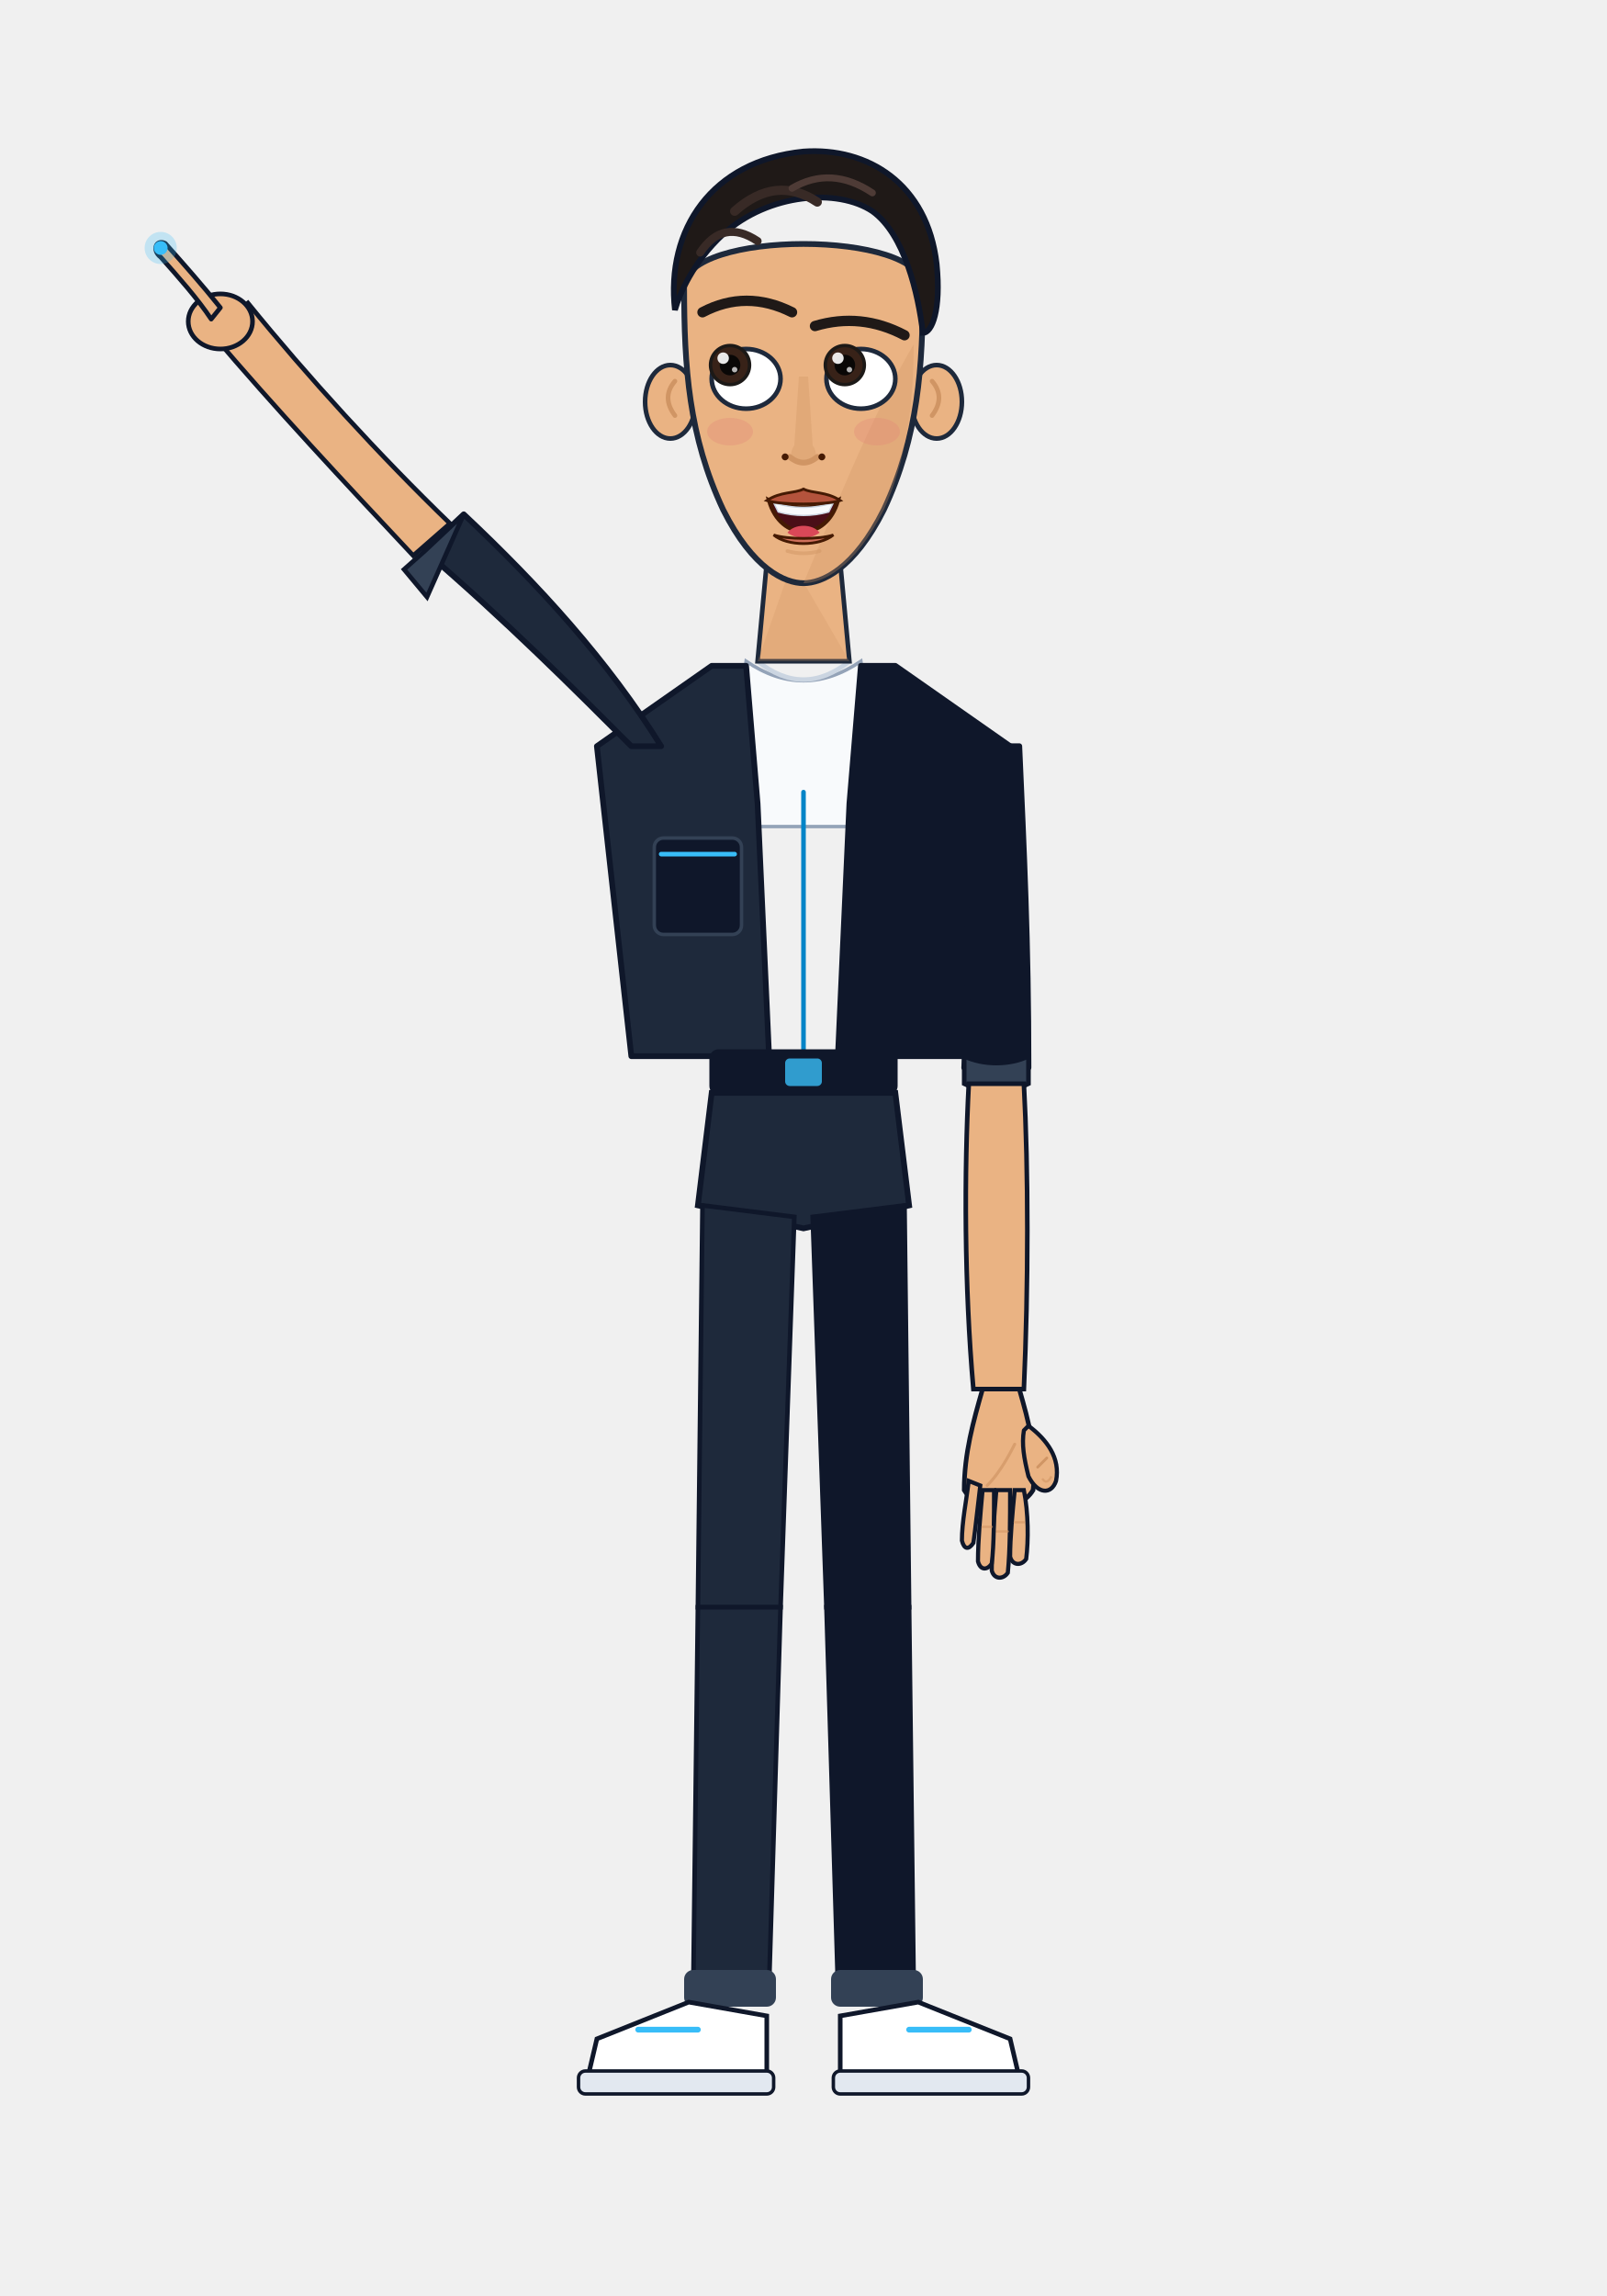
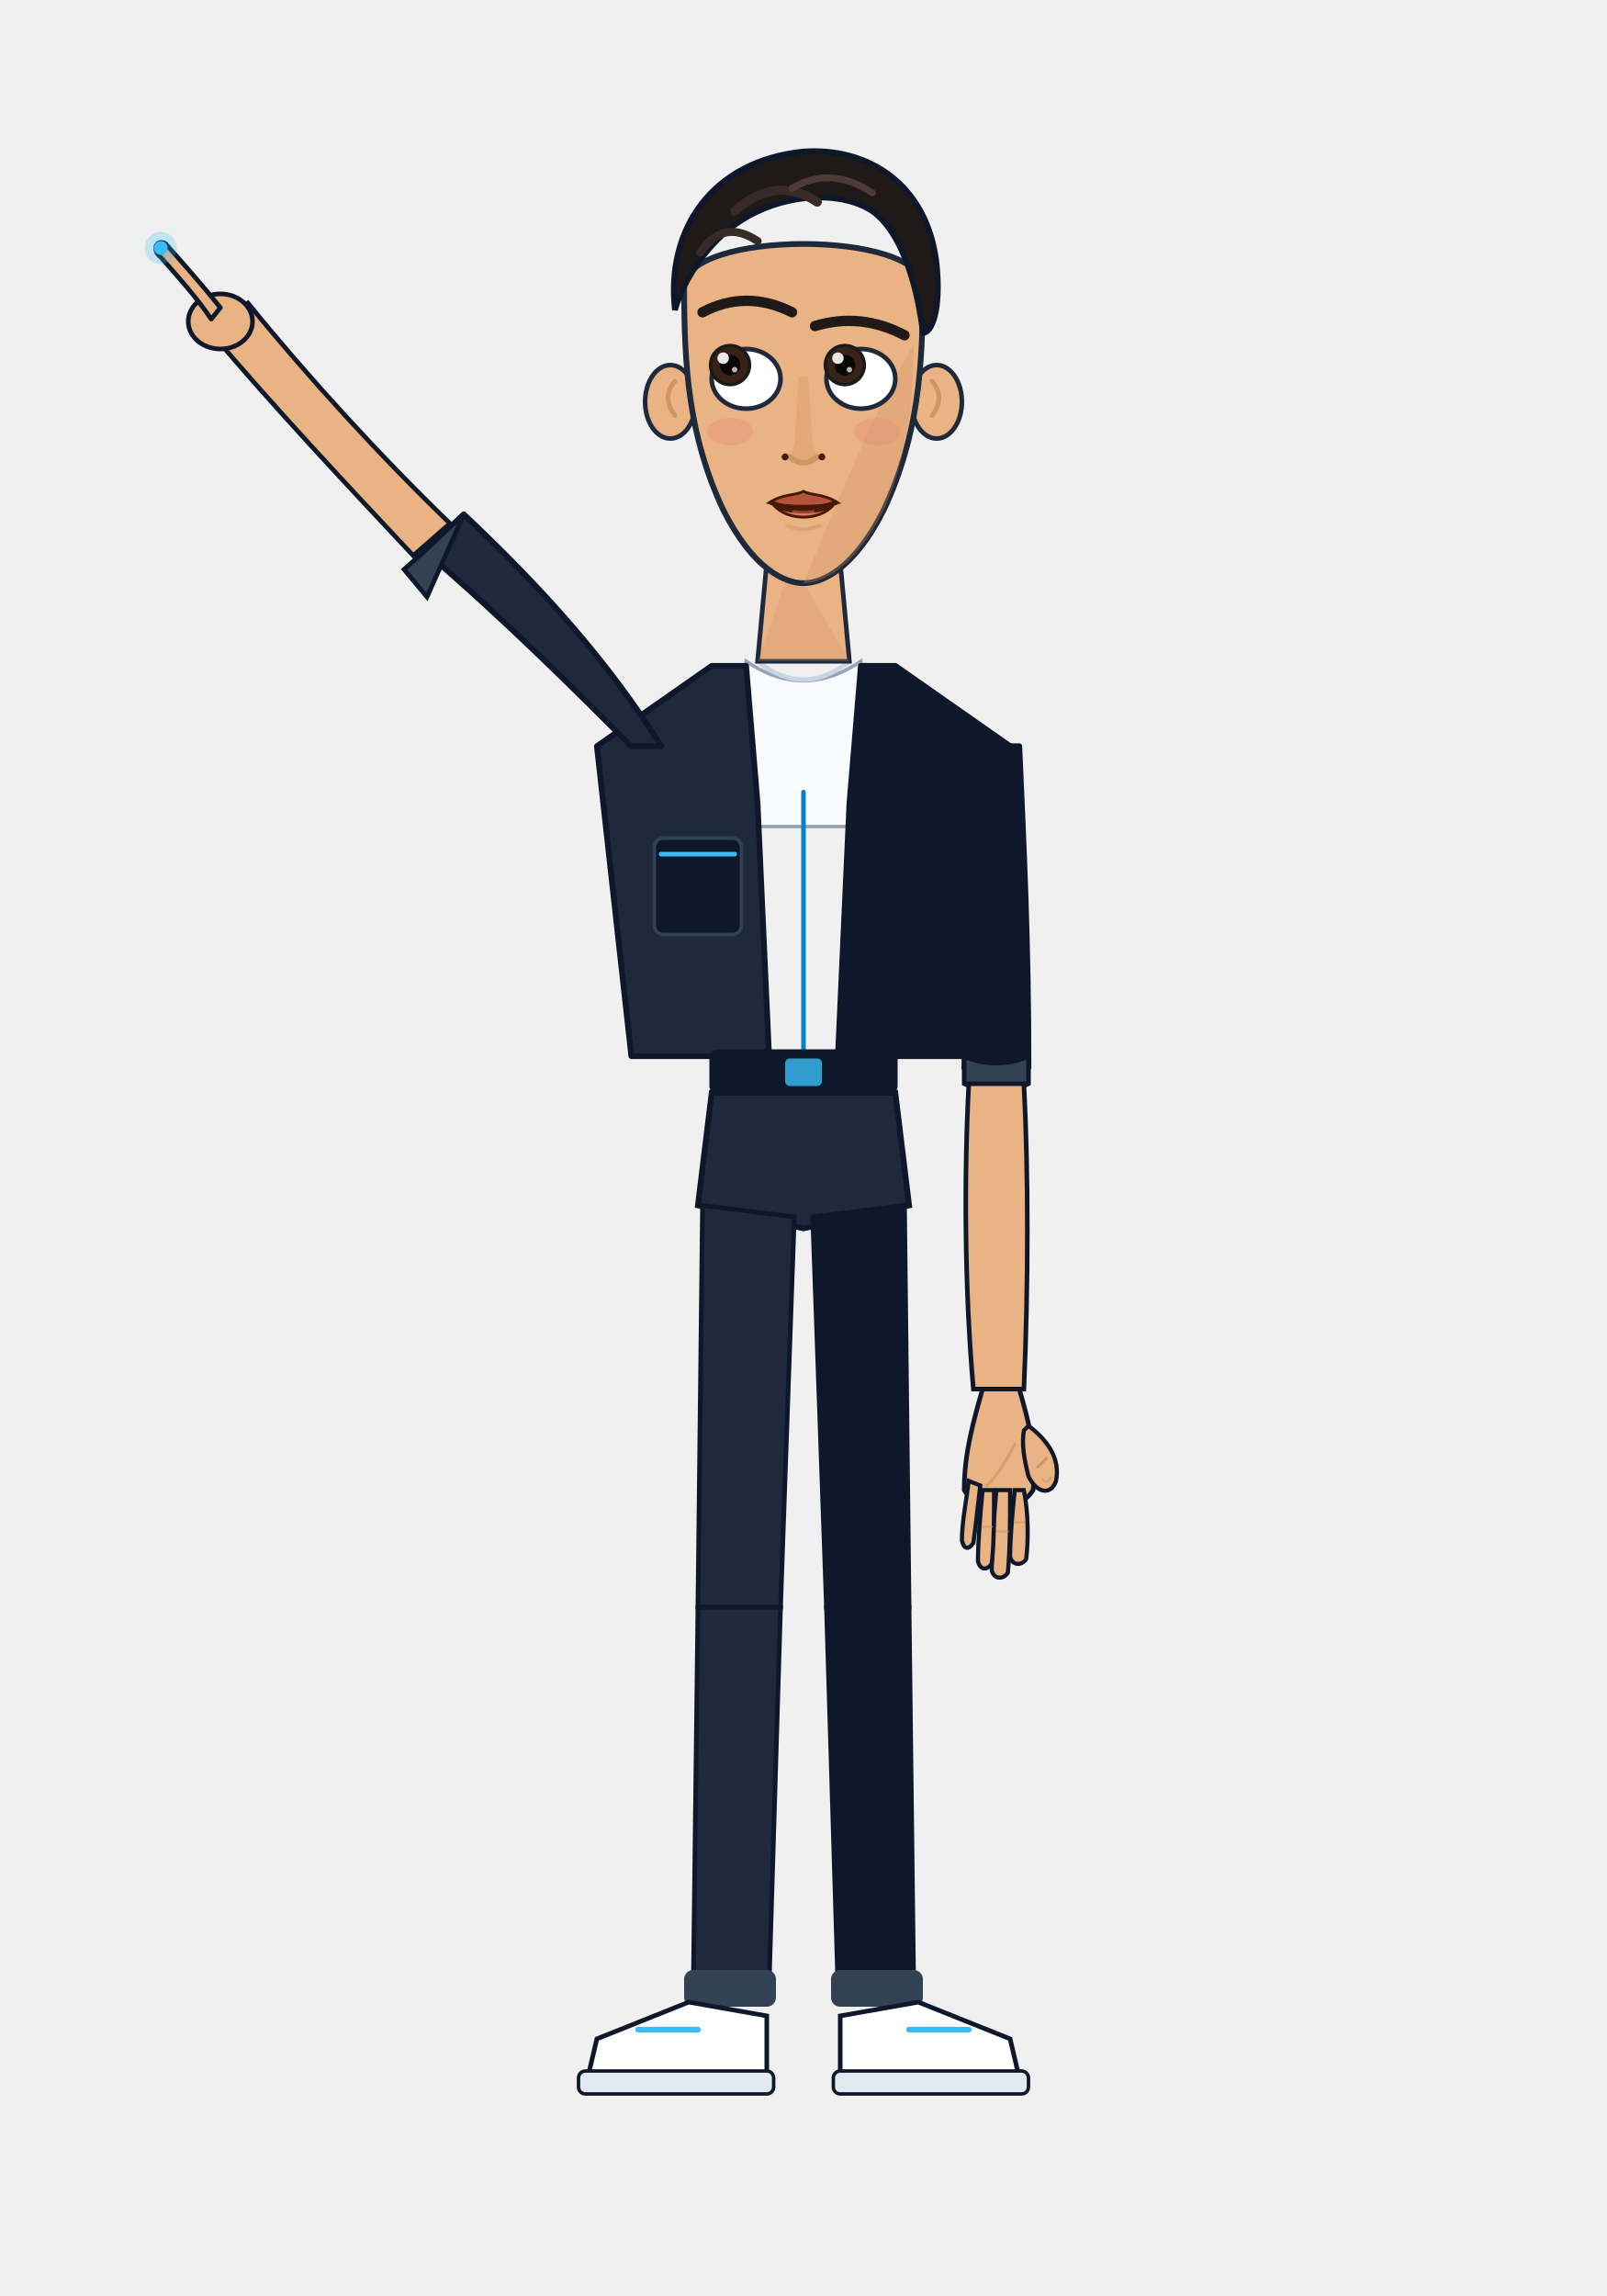
<svg xmlns="http://www.w3.org/2000/svg" viewBox="-100 50 700 1000" width="700" height="1000">
  <g id="modern_character_root">
    <path d="M 210 526 L 290 526 L 296 575 L 250 585 L 204 575 Z" fill="#1e293b" stroke="#0f172a" stroke-width="2.5" />
    <path d="M 206 575 L 246 580 L 240 750 L 204 750 Z" fill="#1e293b" stroke="#0f172a" stroke-width="2" />
    <path d="M 204 750 L 240 750 L 235 915 L 202 915 Z" fill="#1e293b" stroke="#0f172a" stroke-width="2" />
    <rect x="198" y="908" width="40" height="16" rx="4" fill="#334155" />
    <path d="M 254 580 L 294 575 L 296 750 L 260 750 Z" fill="#0f172a" stroke="#0f172a" stroke-width="2" />
    <path d="M 260 750 L 296 750 L 298 915 L 265 915 Z" fill="#0f172a" stroke="#0f172a" stroke-width="2" />
    <rect x="262" y="908" width="40" height="16" rx="4" fill="#334155" />
    <path d="M 156 955 L 234 955 L 234 928 L 200 922 L 160 938 Z" fill="#ffffff" stroke="#0f172a" stroke-width="2" />
    <rect x="152" y="952" width="85" height="10" rx="3" fill="#e2e8f0" stroke="#0f172a" stroke-width="1.5" />
    <line x1="178" y1="934" x2="204" y2="934" stroke="#38bdf8" stroke-width="2.5" stroke-linecap="round" />
    <path d="M 266 955 L 344 955 L 340 938 L 300 922 L 266 928 Z" fill="#ffffff" stroke="#0f172a" stroke-width="2" />
    <rect x="263" y="952" width="85" height="10" rx="3" fill="#e2e8f0" stroke="#0f172a" stroke-width="1.5" />
    <line x1="296" y1="934" x2="322" y2="934" stroke="#38bdf8" stroke-width="2.5" stroke-linecap="round" />
    <path d="M 225 338 Q 250 355 275 338 L 285 410 L 215 410 Z" fill="#f8fafc" stroke="#94a3b8" stroke-width="1.5" />
    <path d="M 230 338 Q 250 354 270 338" stroke="#cbd5e1" stroke-width="2" fill="none" />
    <path d="M 210 340 L 160 375 L 175 510 L 235 510 L 230 400 L 225 340 Z" fill="#1e293b" stroke="#0f172a" stroke-width="2.5" stroke-linejoin="round" />
    <path d="M 290 340 L 340 375 L 325 510 L 265 510 L 270 400 L 275 340 Z" fill="#0f172a" stroke="#0f172a" stroke-width="2.5" stroke-linejoin="round" />
    <line x1="250" y1="395" x2="250" y2="510" stroke="#0284c7" stroke-width="2" stroke-linecap="round" />
    <rect x="185" y="415" width="38" height="42" rx="4" fill="#0f172a" stroke="#334155" stroke-width="1.5" />
    <line x1="188" y1="422" x2="220" y2="422" stroke="#38bdf8" stroke-width="2" stroke-linecap="round" />
    <rect x="210" y="508" width="80" height="18" rx="3" fill="#0f172a" stroke="#0f172a" stroke-width="2" />
    <rect x="242" y="511" width="16" height="12" rx="2" fill="#38bdf8" opacity="0.8" />
    <path d="M 175 375 C 150 350, 120 320, 85 290 L 102 274 C 135 305, 165 338, 188 375 Z" fill="#1e293b" stroke="#0f172a" stroke-width="2.5" stroke-linejoin="round" />
    <path d="M 85 290 L 76 298 L 86 310 L 102 274 Z" fill="#334155" stroke="#0f172a" stroke-width="2" />
    <path d="M 80 292 C 50 260, 20 228, -8 195 L 8 182 C 34 214, 65 248, 96 278 Z" fill="#eab383" stroke="#0f172a" stroke-width="2" />
    <ellipse cx="-4" cy="190" rx="14" ry="12" fill="#eab383" stroke="#0f172a" stroke-width="2" />
    <path d="M -4 184 C -12 174, -20 165, -28 156 C -32 154, -34 159, -30 162 C -22 171, -14 180, -8 189 Z" fill="#eab383" stroke="#0f172a" stroke-width="2" stroke-linejoin="round" />
    <circle cx="-30" cy="158" r="3" fill="#38bdf8" />
    <circle cx="-30" cy="158" r="7" fill="#38bdf8" opacity="0.25" />
    <path d="M 315 375 C 320 420, 324 460, 320 515 C 328 518, 342 518, 348 515 C 348 460, 346 420, 344 375 Z" fill="#0f172a" stroke="#0f172a" stroke-width="2.5" stroke-linejoin="round" />
    <path d="M 320 510 C 328 514, 340 514, 348 510 L 348 522 C 340 526, 328 526, 320 522 Z" fill="#334155" stroke="#0f172a" stroke-width="2" />
    <path d="M 322 522 C 320 560, 320 610, 324 655 L 346 655 C 348 610, 348 560, 346 522 Z" fill="#eab383" stroke="#0f172a" stroke-width="2" />
    <g id="human_hand_r" transform="translate(344, 655) scale(-1, 1)">
      <path d="M 0 0 C -4 14, -8 28, -6 44 C 0 54, 18 54, 24 44 C 24 28, 20 14, 16 0 Z" fill="#eab383" stroke="#0f172a" stroke-width="2" />
      <path d="M -4 16 C -12 22, -18 30, -16 40 C -14 46, -8 46, -4 38 C -2 30, -1 24, -2 18 Z" fill="#eab383" stroke="#0f172a" stroke-width="1.8" stroke-linejoin="round" />
      <line x1="-12" y1="30" x2="-8" y2="34" stroke="#d09564" stroke-width="1.2" stroke-linecap="round" />
      <path d="M -14 38 Q -12 42 -10 39" stroke="#d09564" stroke-width="1" fill="none" opacity="0.6" />
      <path d="M -2 44 C -4 54, -4 66, -3 74 C -1 77, 3 77, 4 73 C 4 65, 3 54, 2 44 Z" fill="#eab383" stroke="#0f172a" stroke-width="1.8" />
      <line x1="-2" y1="58" x2="2" y2="58" stroke="#d09564" stroke-width="1" stroke-linecap="round" opacity="0.6" />
      <path d="M 4 44 C 4 56, 4 70, 5 80 C 7 83, 11 83, 12 79 C 12 69, 11 56, 10 44 Z" fill="#eab383" stroke="#0f172a" stroke-width="1.8" />
      <line x1="5" y1="62" x2="10" y2="62" stroke="#d09564" stroke-width="1" stroke-linecap="round" opacity="0.6" />
      <path d="M 11 44 C 11 55, 11 68, 12 76 C 14 79, 17 79, 18 75 C 18 66, 17 55, 16 44 Z" fill="#eab383" stroke="#0f172a" stroke-width="1.8" />
      <line x1="12" y1="60" x2="16" y2="60" stroke="#d09564" stroke-width="1" stroke-linecap="round" opacity="0.6" />
      <path d="M 17 42 C 18 50, 19 60, 20 67 C 22 70, 24 70, 25 66 C 25 58, 23 48, 22 40 Z" fill="#eab383" stroke="#0f172a" stroke-width="1.8" />
      <path d="M 2 24 C 6 32, 10 38, 14 42" stroke="#d09564" stroke-width="1.3" fill="none" stroke-linecap="round" opacity="0.7" />
    </g>
    <path d="M 234 295 L 230 338 L 270 338 L 266 295 Z" fill="#eab383" stroke="#1e293b" stroke-width="2" />
    <path d="M 245 295 L 230 338 L 270 338 Z" fill="#d09564" opacity="0.25" />
    <ellipse cx="192" cy="225" rx="11" ry="16" fill="#eab383" stroke="#1e293b" stroke-width="2" />
    <path d="M 194 216 Q 188 223 194 231" stroke="#d09564" stroke-width="2" fill="none" stroke-linecap="round" />
    <ellipse cx="308" cy="225" rx="11" ry="16" fill="#eab383" stroke="#1e293b" stroke-width="2" />
    <path d="M 306 216 Q 312 223 306 231" stroke="#d09564" stroke-width="2" fill="none" stroke-linecap="round" />
    <path d="M 198 175               C 198 150, 302 150, 302 175               C 302 210, 300 240, 285 272               C 272 298, 258 304, 250 304               C 242 304, 228 298, 215 272               C 200 240, 198 210, 198 175 Z" fill="#eab383" stroke="#1e293b" stroke-width="2.5" />
    <path d="M 250 304 C 258 304, 272 298, 285 272 C 295 250, 298 225, 298 200 C 280 230, 260 280, 250 304 Z" fill="#d09564" opacity="0.3" />
    <ellipse cx="218" cy="238" rx="10" ry="6" fill="#e28878" opacity="0.35" />
    <ellipse cx="282" cy="238" rx="10" ry="6" fill="#e28878" opacity="0.35" />
    <path d="M 194 185              C 190 150, 210 120, 250 116              C 278 114, 304 130, 308 165              C 310 185, 306 195, 302 195              C 300 178, 294 152, 280 142              C 265 132, 235 134, 215 152              C 202 164, 196 178, 194 185 Z" fill="#1f1917" stroke="#0f172a" stroke-width="2.5" />
    <path d="M 220 142 Q 238 126 256 138" stroke="#382a26" stroke-width="4" stroke-linecap="round" fill="none" />
    <path d="M 245 132 Q 262 122 280 134" stroke="#4e3b36" stroke-width="3" stroke-linecap="round" fill="none" />
    <path d="M 205 160 Q 215 145 230 155" stroke="#382a26" stroke-width="3.5" stroke-linecap="round" fill="none" />
    <path d="M 206 186 Q 225 176 245 186" stroke="#1f1917" stroke-width="4.5" stroke-linecap="round" fill="none" />
    <path d="M 255 192 Q 275 186 294 196" stroke="#1f1917" stroke-width="4.5" stroke-linecap="round" fill="none" />
    <ellipse cx="225" cy="215" rx="15" ry="13" fill="#ffffff" stroke="#1e293b" stroke-width="2" />
    <circle cx="218" cy="209" r="8.5" fill="#382218" stroke="#1c1917" stroke-width="1.5" />
    <circle cx="218" cy="209" r="4.5" fill="#090706" />
    <circle cx="215" cy="206" r="2.5" fill="#ffffff" opacity="0.9" />
    <circle cx="220" cy="211" r="1.2" fill="#ffffff" opacity="0.7" />
    <ellipse cx="275" cy="215" rx="15" ry="13" fill="#ffffff" stroke="#1e293b" stroke-width="2" />
    <circle cx="268" cy="209" r="8.5" fill="#382218" stroke="#1c1917" stroke-width="1.5" />
    <circle cx="268" cy="209" r="4.5" fill="#090706" />
    <circle cx="265" cy="206" r="2.5" fill="#ffffff" opacity="0.9" />
    <circle cx="270" cy="211" r="1.2" fill="#ffffff" opacity="0.7" />
    <path d="M 248 214 L 246 244 Q 242 250 250 252 Q 258 250 254 244 L 252 214" fill="#d09564" opacity="0.35" />
    <path d="M 244 249 Q 250 254 256 249" stroke="#d09564" stroke-width="2.5" stroke-linecap="round" fill="none" />
    <circle cx="242" cy="249" r="1.5" fill="#451a03" />
    <circle cx="258" cy="249" r="1.5" fill="#451a03" />
-     <path d="M 235 268 C 240 286, 260 286, 265 268 C 258 272, 242 272, 235 268 Z" fill="#4a0e17" stroke="#451a03" stroke-width="1.8" />
-     <path d="M 237 269 Q 250 273 263 269 L 261 273 Q 250 276 239 273 Z" fill="#f8fafc" stroke="#cbd5e1" stroke-width="0.6" />
-     <path d="M 243 282 C 246 278, 254 278, 257 282 C 253 285, 247 285, 243 282 Z" fill="#d94858" />
-     <path d="M 234 268 C 240 264, 246 265, 250 263 C 254 265, 260 264, 266 268 C 260 270, 240 270, 234 268 Z" fill="#b4533c" stroke="#451a03" stroke-width="1.2" />
-     <path d="M 237 283 C 243 288, 257 288, 263 283 C 257 285, 243 285, 237 283 Z" fill="#cf705c" stroke="#451a03" stroke-width="1.2" />
-     <path d="M 243 290 Q 250 292 257 290" stroke="#d09564" stroke-width="1.6" fill="none" opacity="0.5" stroke-linecap="round" />
+     <path d="M 235 269 C 241 265, 246 266, 250 264 C 254 266, 259 265, 265 269 C 258 271, 242 271, 235 269 Z" fill="#b4533c" stroke="#451a03" stroke-width="1.2" />
+     <path d="M 237 270 C 243 277, 257 277, 263 270 C 257 274, 243 274, 237 270 Z" fill="#cf705c" stroke="#451a03" stroke-width="1.2" />
+     <ellipse cx="250" cy="273" rx="5" ry="1.5" fill="#f87171" opacity="0.45" />
+     <path d="M 243 279 Q 250 282 257 279" stroke="#d09564" stroke-width="1.8" fill="none" opacity="0.5" stroke-linecap="round" />
+     <path d="M 236 269 Q 250 274 264 269" fill="none" stroke="#451a03" stroke-width="2" stroke-linecap="round" />
+     <circle cx="236" cy="269" r="0.8" fill="#451a03" />
+     <circle cx="264" cy="269" r="0.8" fill="#451a03" />
  </g>
</svg>
